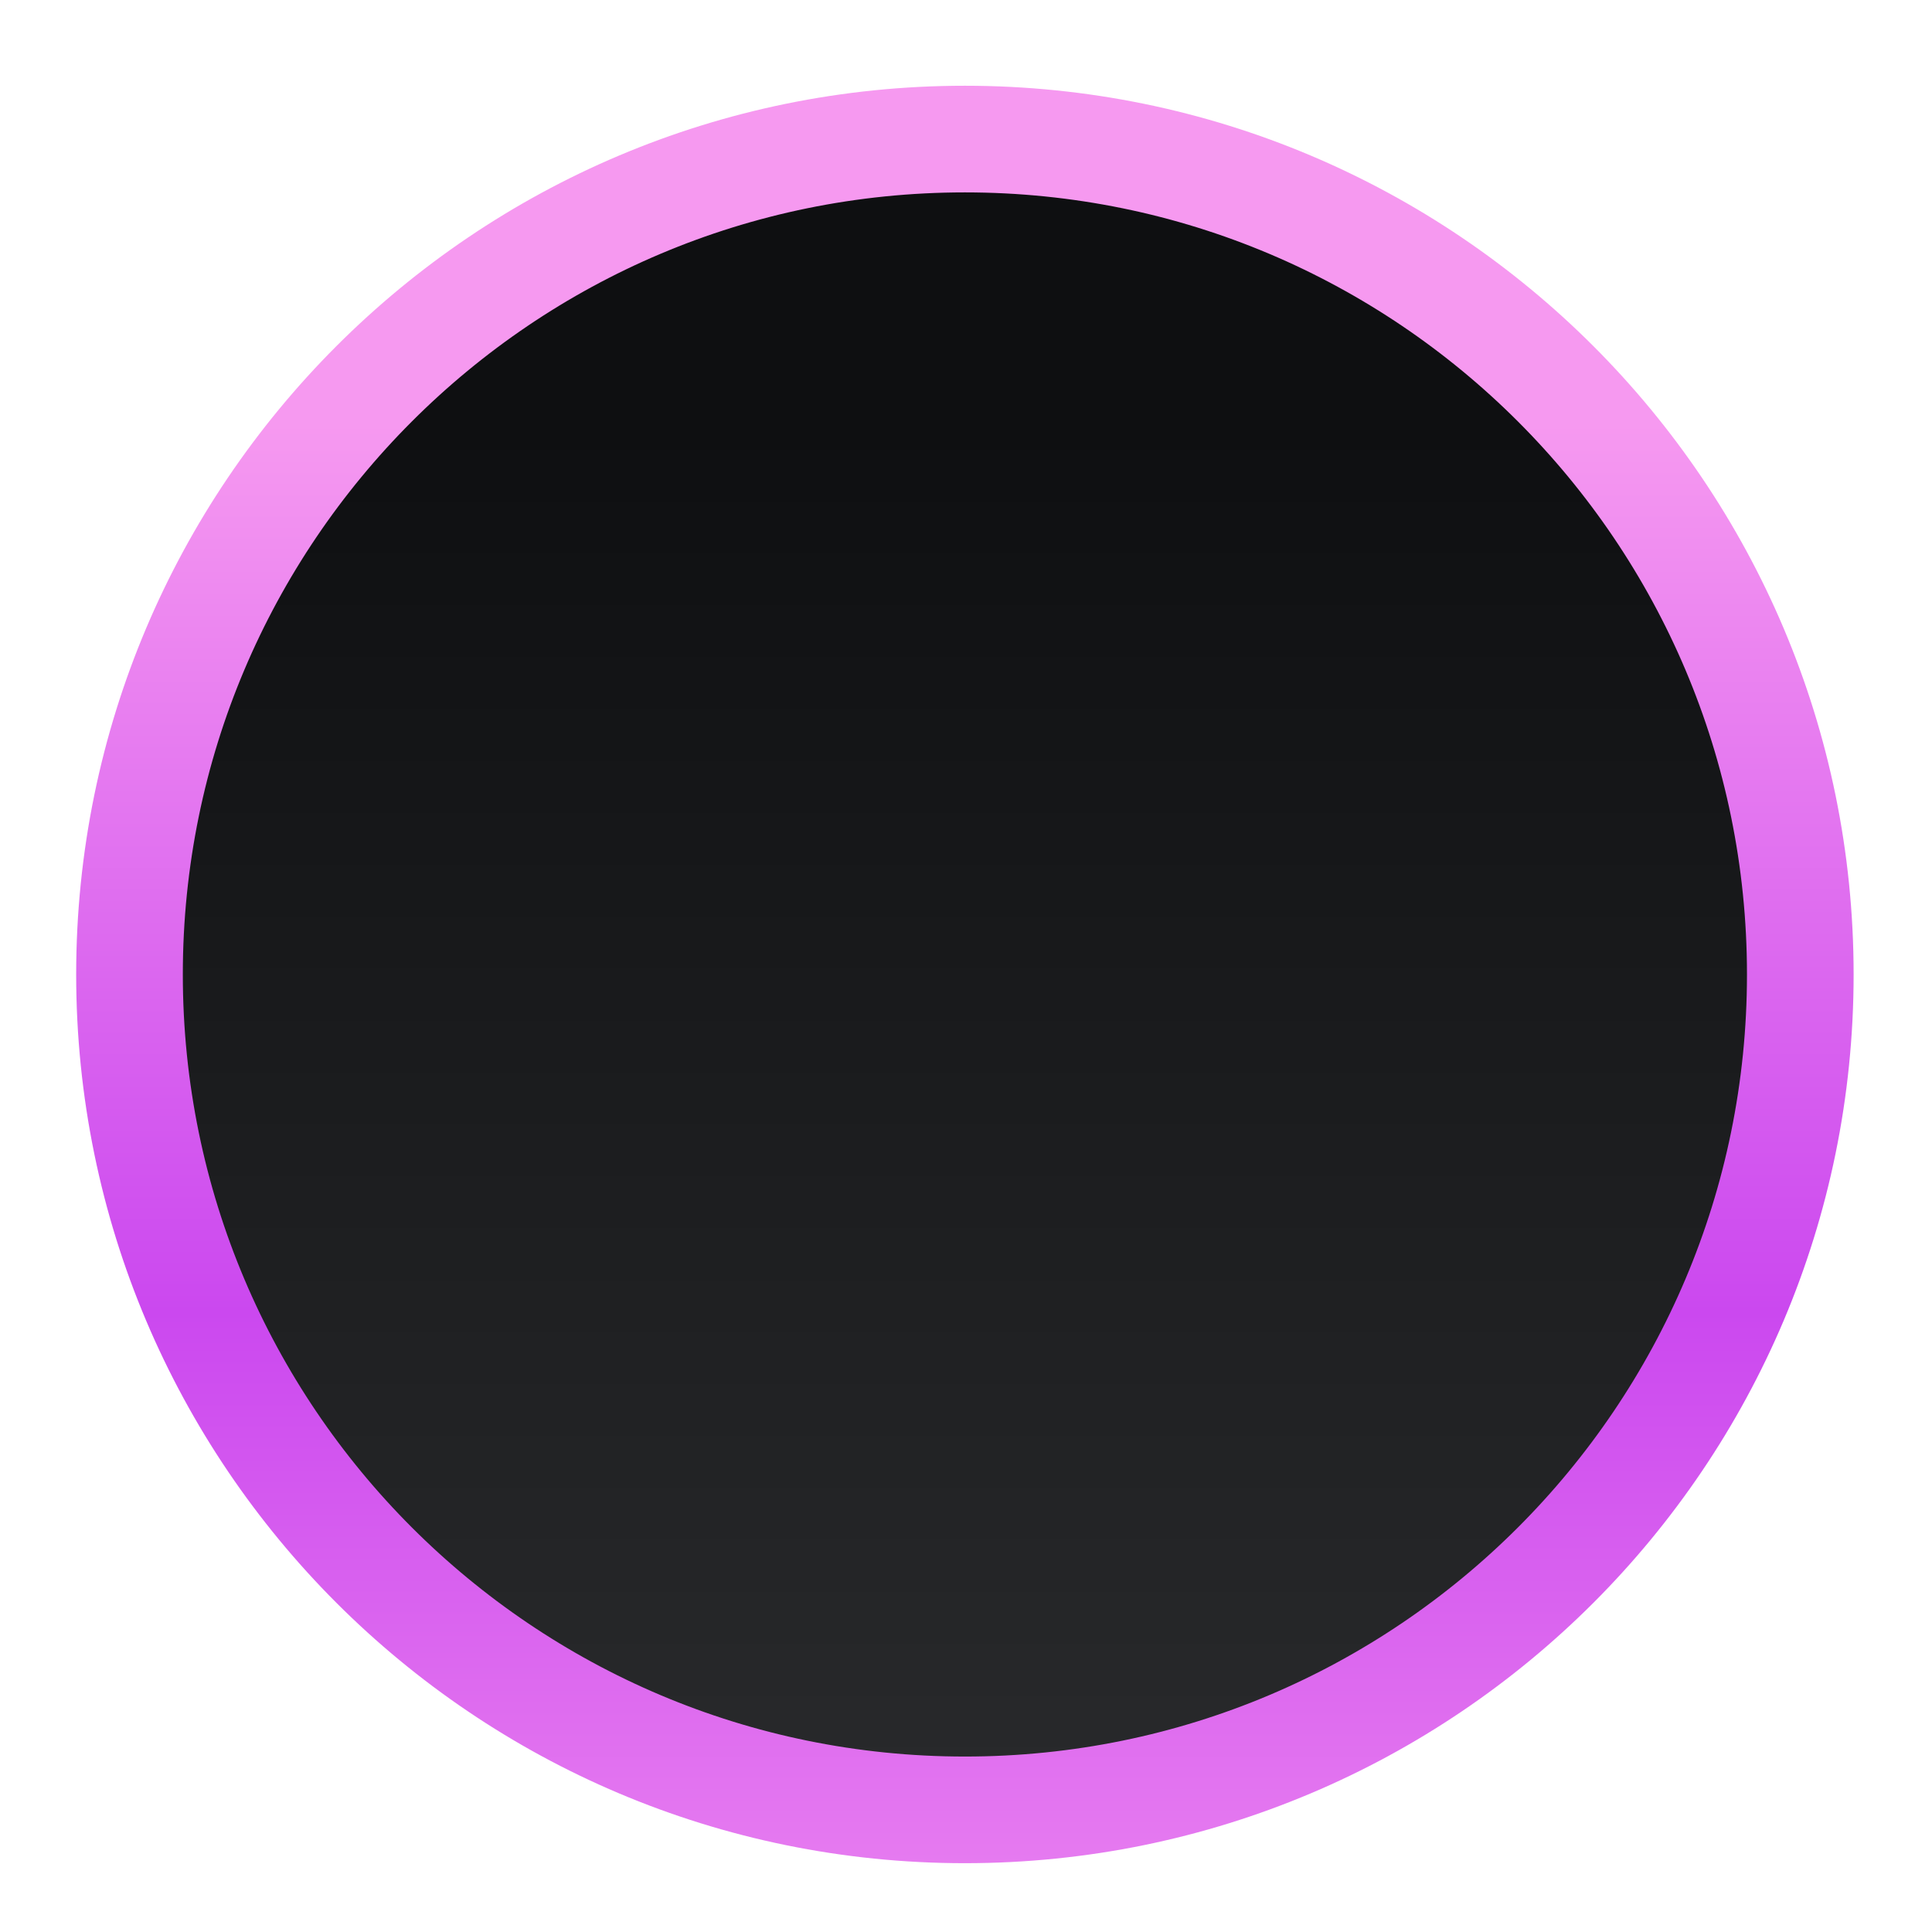
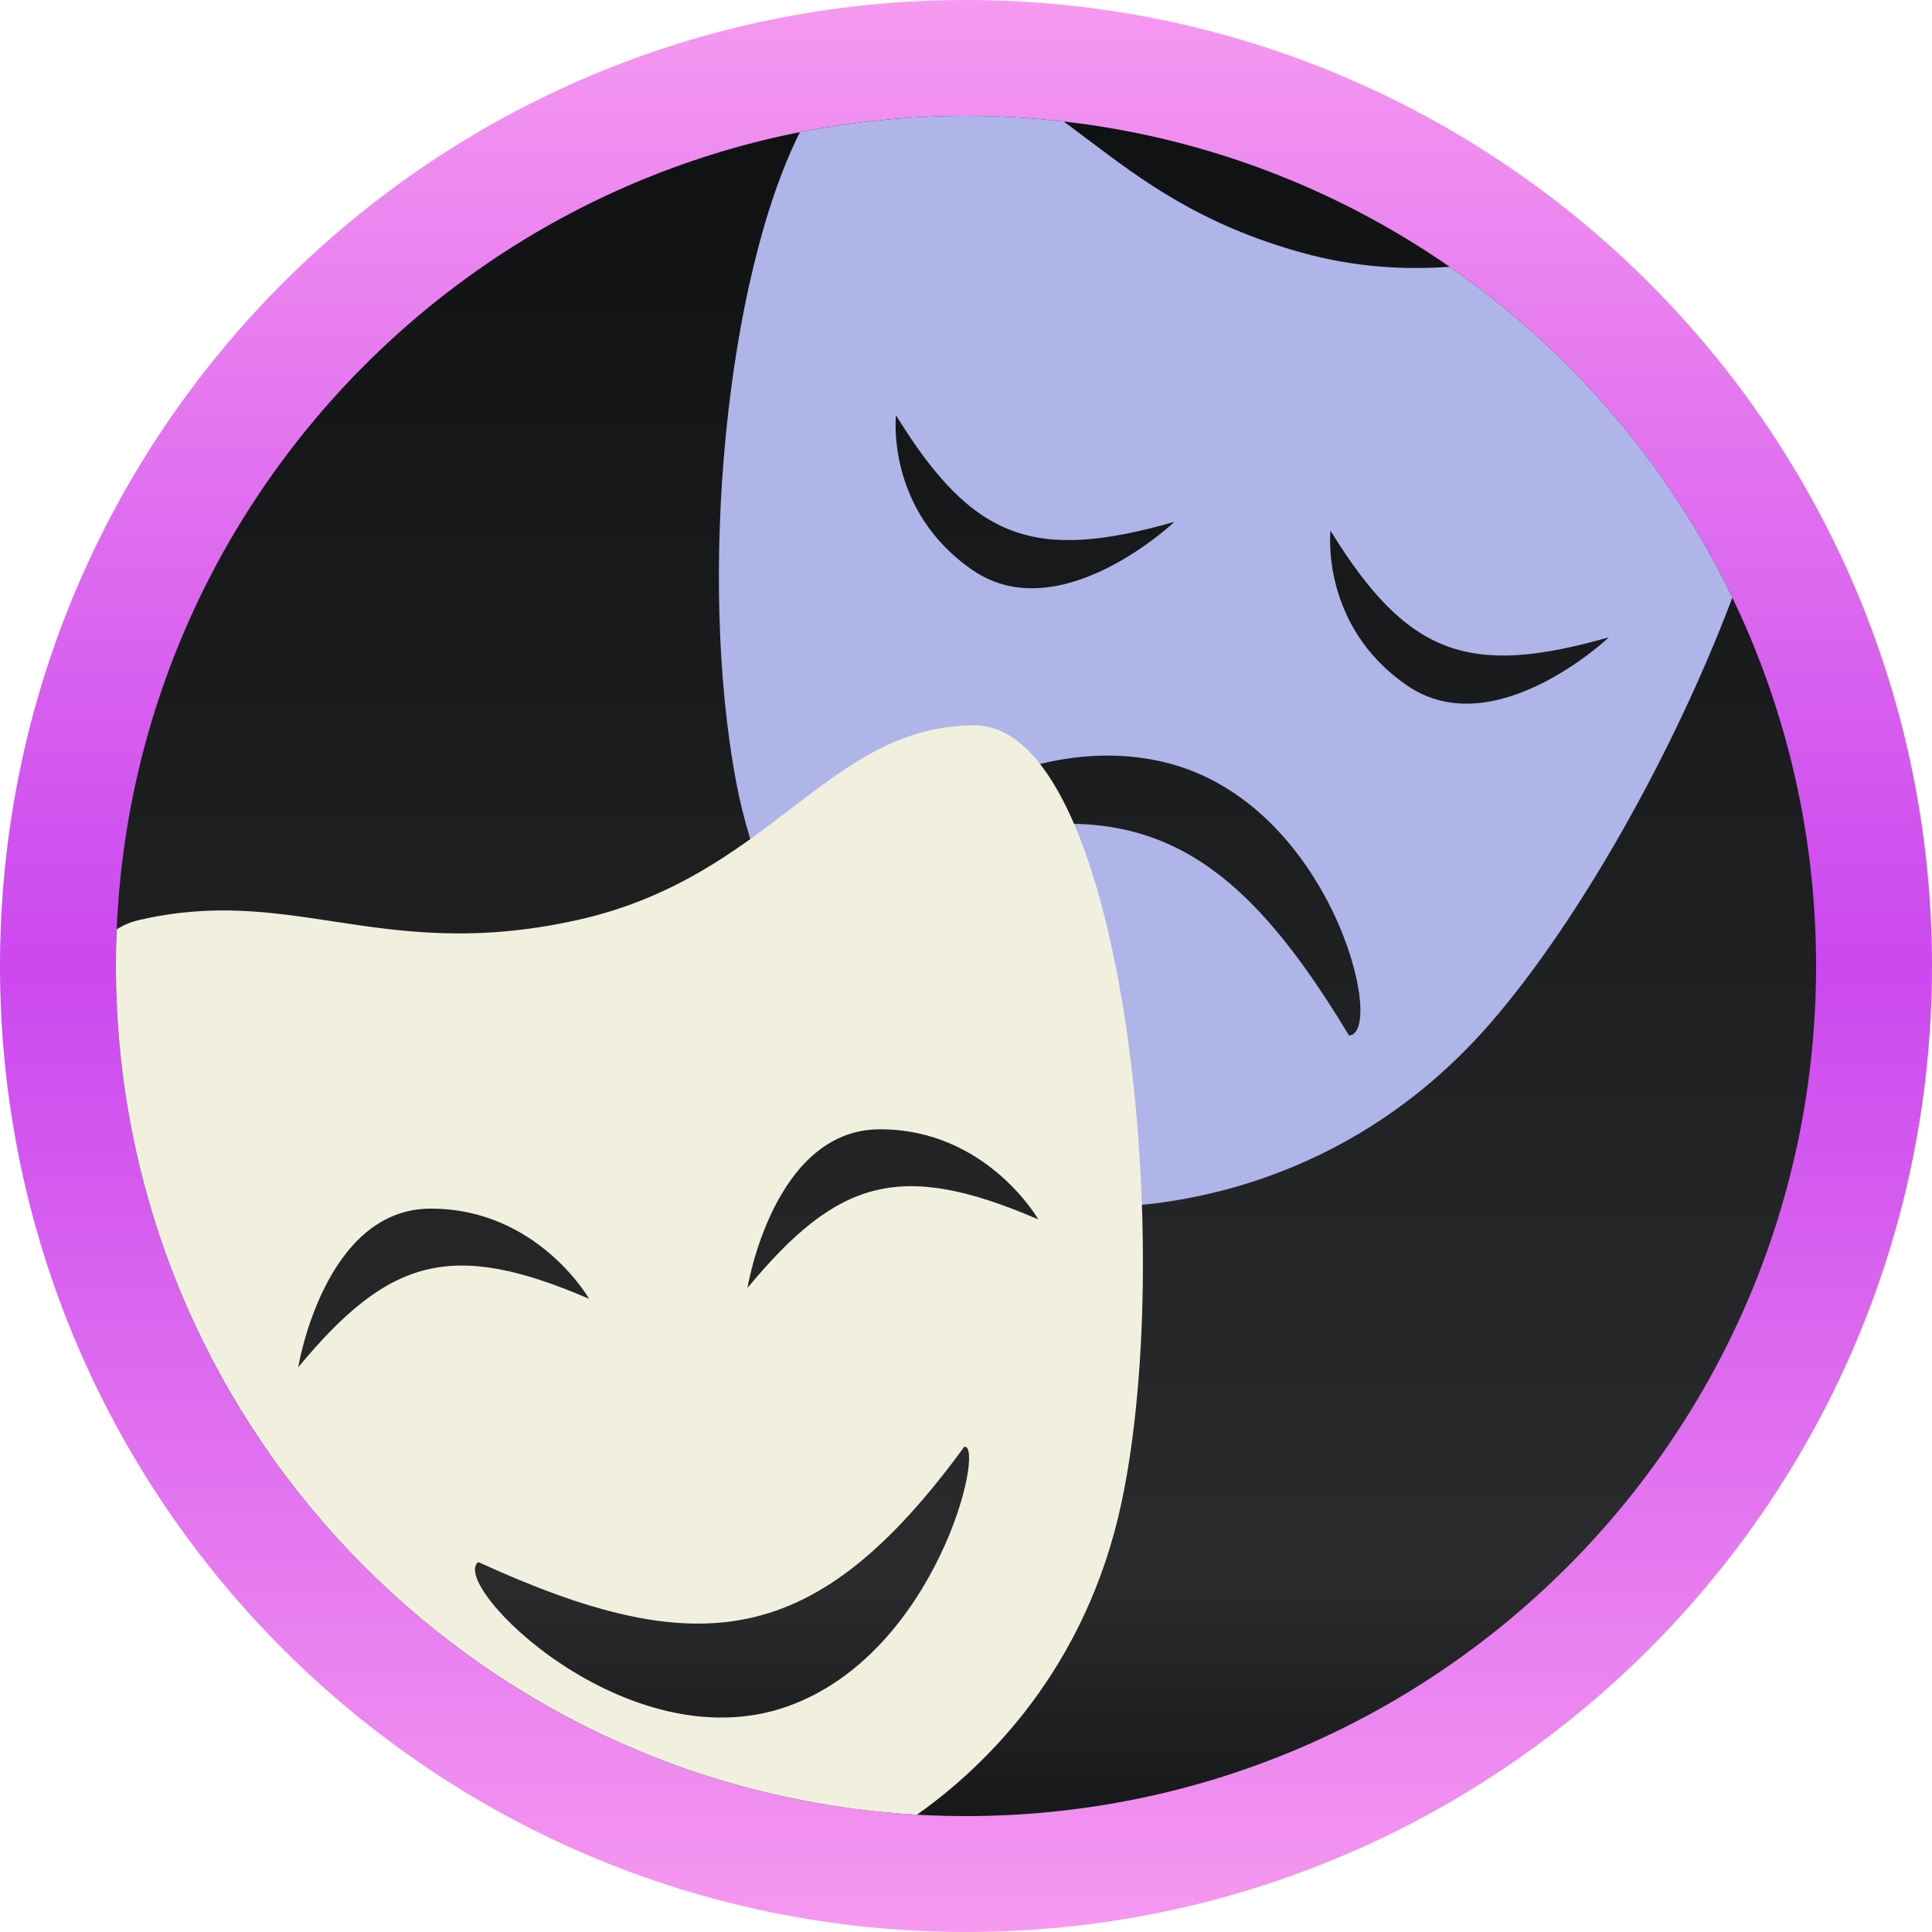
- <svg xmlns="http://www.w3.org/2000/svg" width="50" height="50" viewBox="0 0 50 50" fill="none" version="1.1" id="svg55" xml:space="preserve">
-   <defs id="defs53">
-     <linearGradient id="paint0_linear_217_2608" x1="25" y1="0" x2="25" y2="50" gradientUnits="userSpaceOnUse">
-       <stop stop-color="#0E0F11" id="stop25" offset="0" style="stop-color:#000000;stop-opacity:1;" />
-       <stop offset="0.818" stop-color="#2A2B2D" id="stop27" />
-       <stop offset="1" stop-color="#0E0F11" id="stop29" style="stop-color:#539a7b;stop-opacity:1;" />
+ <svg xmlns="http://www.w3.org/2000/svg" width="50" height="50" viewBox="0 0 50 50" fill="none">
+   <circle cx="25" cy="25" r="23.5" fill="url(#paint0_linear_430_2231)" stroke="url(#paint1_linear_430_2231)" stroke-width="3" />
+   <path fill-rule="evenodd" clip-rule="evenodd" d="M20.702 3.42C18.799 7.207 18.043 14.907 19.055 20.252C20.503 27.895 27.896 31.22 27.896 31.22C27.896 31.22 33.975 31.8 38.597 26.45C40.886 23.8 43.342 19.426 44.833 15.466C43.172 12.017 40.637 9.068 37.517 6.905C36.351 6.984 35.085 6.927 33.677 6.535C31.062 5.808 29.549 4.665 28.126 3.591C27.926 3.44 27.728 3.291 27.529 3.144C26.699 3.049 25.855 3 25 3C23.529 3 22.092 3.144 20.702 3.42ZM34.433 13.733C36.438 16.996 38.047 17.517 41.639 16.493C41.639 16.493 38.68 19.294 36.419 17.743C34.158 16.193 34.433 13.733 34.433 13.733ZM30.394 13.506C26.801 14.53 25.193 14.009 23.188 10.746C23.188 10.746 22.913 13.206 25.174 14.757C27.435 16.307 30.394 13.506 30.394 13.506ZM22.796 22.368C29.032 20.091 31.72 21.501 34.913 26.799C35.892 26.742 34.456 20.788 30.163 19.733C26.176 18.753 22.304 22.116 22.796 22.368Z" fill="#B0B5E9" />
+   <path fill-rule="evenodd" clip-rule="evenodd" d="M23.732 46.964C25.508 45.706 28.124 43.183 29.035 38.839C30.465 32.026 29.035 18.773 25.223 18.773C23.288 18.773 21.967 19.783 20.475 20.924C19.027 22.031 17.418 23.261 14.931 23.813C12.278 24.401 10.388 24.114 8.611 23.844C7.005 23.6 5.491 23.37 3.591 23.813C3.378 23.863 3.188 23.943 3.02 24.053C3.007 24.367 3 24.683 3 25C3 36.725 12.172 46.307 23.732 46.964ZM26.872 31.559C23.314 30.025 21.69 30.499 19.344 33.333C19.344 33.333 20.011 29.226 22.774 29.226C25.538 29.226 26.872 31.559 26.872 31.559ZM7.718 35.386C10.064 32.552 11.688 32.079 15.246 33.613C15.246 33.613 13.912 31.279 11.148 31.279C8.385 31.279 7.718 35.386 7.718 35.386ZM24.957 37.44C21.104 42.715 18.068 43.027 12.378 40.426C11.601 41.008 16.223 45.64 20.383 44.16C24.247 42.785 25.509 37.378 24.957 37.44Z" fill="#F1EFDE" />
+   <defs>
+     <linearGradient id="paint0_linear_430_2231" x1="25" y1="0" x2="25" y2="50" gradientUnits="userSpaceOnUse">
+       <stop stop-color="#0E0F11" />
+       <stop offset="0.818" stop-color="#2A2B2D" />
+       <stop offset="1" stop-color="#0E0F11" />
    </linearGradient>
-     <linearGradient id="paint1_linear_217_2608" x1="25" y1="0" x2="25" y2="50" gradientUnits="userSpaceOnUse">
-       <stop stop-color="#F699F0" id="stop32" />
-       <stop offset="0.5" stop-color="#CB48EF" id="stop34" />
-       <stop offset="1" stop-color="#F699F0" id="stop36" />
+     <linearGradient id="paint1_linear_430_2231" x1="25" y1="0" x2="25" y2="50" gradientUnits="userSpaceOnUse">
+       <stop stop-color="#F699F0" />
+       <stop offset="0.5" stop-color="#CB48EF" />
+       <stop offset="1" stop-color="#F699F0" />
    </linearGradient>
-     <linearGradient id="paint2_linear_217_2608" x1="25" y1="3" x2="25" y2="47" gradientUnits="userSpaceOnUse">
-       <stop stop-color="#0E0F11" id="stop39" />
-       <stop offset="0.818" stop-color="#2A2B2D" id="stop41" />
-       <stop offset="1" stop-color="#0E0F11" id="stop43" />
-     </linearGradient>
-     <linearGradient id="paint3_linear_217_2608" x1="25" y1="3" x2="25" y2="47" gradientUnits="userSpaceOnUse">
-       <stop stop-color="#F699F0" id="stop46" />
-       <stop offset="0.5" stop-color="#CB48EF" id="stop48" />
-       <stop offset="1" stop-color="#F699F0" id="stop50" />
-     </linearGradient>
-     <mask id="mask0_217_2608" maskUnits="userSpaceOnUse" x="3" y="3" width="44" height="44" style="mask-type:alpha">
-       <circle id="Ellipse 30" cx="25" cy="25" r="20.5" fill="url(#paint2_linear_217_2608)" stroke="url(#paint3_linear_217_2608)" stroke-width="3" />
-     </mask>
-     <linearGradient id="paint0_linear_416_2235" x1="32" y1="10" x2="32" y2="60" gradientUnits="userSpaceOnUse">
-       <stop stop-color="#0E0F11" id="stop6352" />
-       <stop offset="0.818" stop-color="#2A2B2D" id="stop6354" />
-       <stop offset="1" stop-color="#0E0F11" id="stop6356" />
-     </linearGradient>
-     <linearGradient id="paint1_linear_416_2235" x1="32" y1="10" x2="32" y2="60" gradientUnits="userSpaceOnUse">
-       <stop stop-color="#F699F0" id="stop6359" />
-       <stop offset="0.5" stop-color="#CB48EF" id="stop6361" />
-       <stop offset="1" stop-color="#F699F0" id="stop6363" />
-     </linearGradient>
-     <filter id="mask-powermask-path-effect8258_inverse" style="color-interpolation-filters:sRGB" height="100" width="100" x="-50" y="-50">
-       <feColorMatrix id="mask-powermask-path-effect8258_primitive1" values="1" type="saturate" result="fbSourceGraphic" />
-       <feColorMatrix id="mask-powermask-path-effect8258_primitive2" values="-1 0 0 0 1 0 -1 0 0 1 0 0 -1 0 1 0 0 0 1 0 " in="fbSourceGraphic" />
-     </filter>
-     <filter id="mask-powermask-path-effect8284_inverse" style="color-interpolation-filters:sRGB" height="100" width="100" x="-50" y="-50">
-       <feColorMatrix id="mask-powermask-path-effect8284_primitive1" values="1" type="saturate" result="fbSourceGraphic" />
-       <feColorMatrix id="mask-powermask-path-effect8284_primitive2" values="-1 0 0 0 1 0 -1 0 0 1 0 0 -1 0 1 0 0 0 1 0 " in="fbSourceGraphic" />
-     </filter>
-     <filter id="mask-powermask-path-effect8384_inverse" style="color-interpolation-filters:sRGB" height="100" width="100" x="-50" y="-50">
-       <feColorMatrix id="mask-powermask-path-effect8384_primitive1" values="1" type="saturate" result="fbSourceGraphic" />
-       <feColorMatrix id="mask-powermask-path-effect8384_primitive2" values="-1 0 0 0 1 0 -1 0 0 1 0 0 -1 0 1 0 0 0 1 0 " in="fbSourceGraphic" />
-     </filter>
-     <clipPath clipPathUnits="userSpaceOnUse" id="clipPath8390">
-       <g style="fill:none" id="g8394" transform="translate(1.159071,2.988803)" clip-path="none">
-         <circle cx="22" cy="22" r="22" fill="#a92727" id="circle8392" style="fill:#ac2424;fill-opacity:0" />
-       </g>
-     </clipPath>
  </defs>
-   <g style="display:inline;fill:none" id="g6381" transform="matrix(0.92,0,0,0.92,1.511504,1.759167)" mask="none">
-     <path d="M 49,25.5 C 49,38.479 38.479,49 25.5,49 12.521,49 2,38.479 2,25.5 2,12.521 12.521,2 25.5,2 38.479,2 49,12.521 49,25.5 Z" fill="url(#paint0_linear_416_2235)" stroke="url(#paint1_linear_416_2235)" stroke-width="3" id="path6350" style="fill:url(#paint0_linear_416_2235);stroke:url(#paint1_linear_416_2235)" />
-   </g>
-   <g style="fill:none" id="g4896" transform="matrix(0.92,0,0,0.9203267,3.669074,2.217481)" mask="none" clip-path="url(#clipPath8390)">
-     <path d="M 31.511,5.411 C 26.559,4.022 25.576,1.123 21.63,0.063 17.684,-0.997 15.526,11.502 16.965,19.169 c 1.44,7.666 8.794,11.001 8.794,11.001 0,0 6.047,0.582 10.645,-4.785 4.598,-5.367 9.874,-17.792 6.553,-19.59 -3.321,-1.797 -6.495,1.004 -11.447,-0.384 z" fill="#b0b5e9" id="path4866" />
-     <path d="m 32.262,12.63 c 1.994,3.273 3.595,3.795 7.168,2.768 0,0 -2.944,2.81 -5.193,1.254 -2.249,-1.555 -1.976,-4.022 -1.976,-4.022 z" fill="#000000" id="path4868" />
-     <path d="m 21.076,9.635 c 1.995,3.273 3.595,3.795 7.168,2.768 0,0 -2.944,2.81 -5.193,1.254 -2.249,-1.555 -1.976,-4.022 -1.976,-4.022 z" fill="#000000" id="path4870" />
-     <path d="m 20.686,21.291 c 6.203,-2.284 8.877,-0.869 12.053,4.445 0.974,-0.057 -0.455,-6.03 -4.725,-7.088 -3.966,-0.983 -7.817,2.39 -7.329,2.643 z" fill="#000000" id="path4872" />
-     <path d="m 12.863,22.741 c -5.024,1.123 -7.299,-0.936 -11.28,0 -3.981,0.936 0.214,12.825 5.214,18.816 4.999,5.991 13.081,5.429 13.081,5.429 0,0 5.593,-2.34 7.015,-9.174 1.422,-6.834 0,-20.127 -3.792,-20.127 -3.792,0 -5.214,3.932 -10.238,5.055 z" fill="#f1efde" id="path4874" />
-     <path d="m 24.741,30.51 c -3.539,-1.539 -5.155,-1.064 -7.489,1.779 0,0 0.664,-4.119 3.413,-4.119 2.749,0 4.076,2.34 4.076,2.34 z" fill="#000000" id="path4876" />
-     <path d="m 13.176,32.57 c -3.539,-1.539 -5.155,-1.064 -7.489,1.779 0,0 0.664,-4.119 3.413,-4.119 2.749,0 4.076,2.34 4.076,2.34 z" fill="#000000" id="path4878" />
-     <path d="m 22.836,36.408 c -3.833,5.291 -6.853,5.604 -12.513,2.996 -0.774,0.584 3.824,5.229 7.963,3.744 3.844,-1.379 5.099,-6.802 4.55,-6.74 z" fill="#000000" id="path4880" />
-   </g>
</svg>
